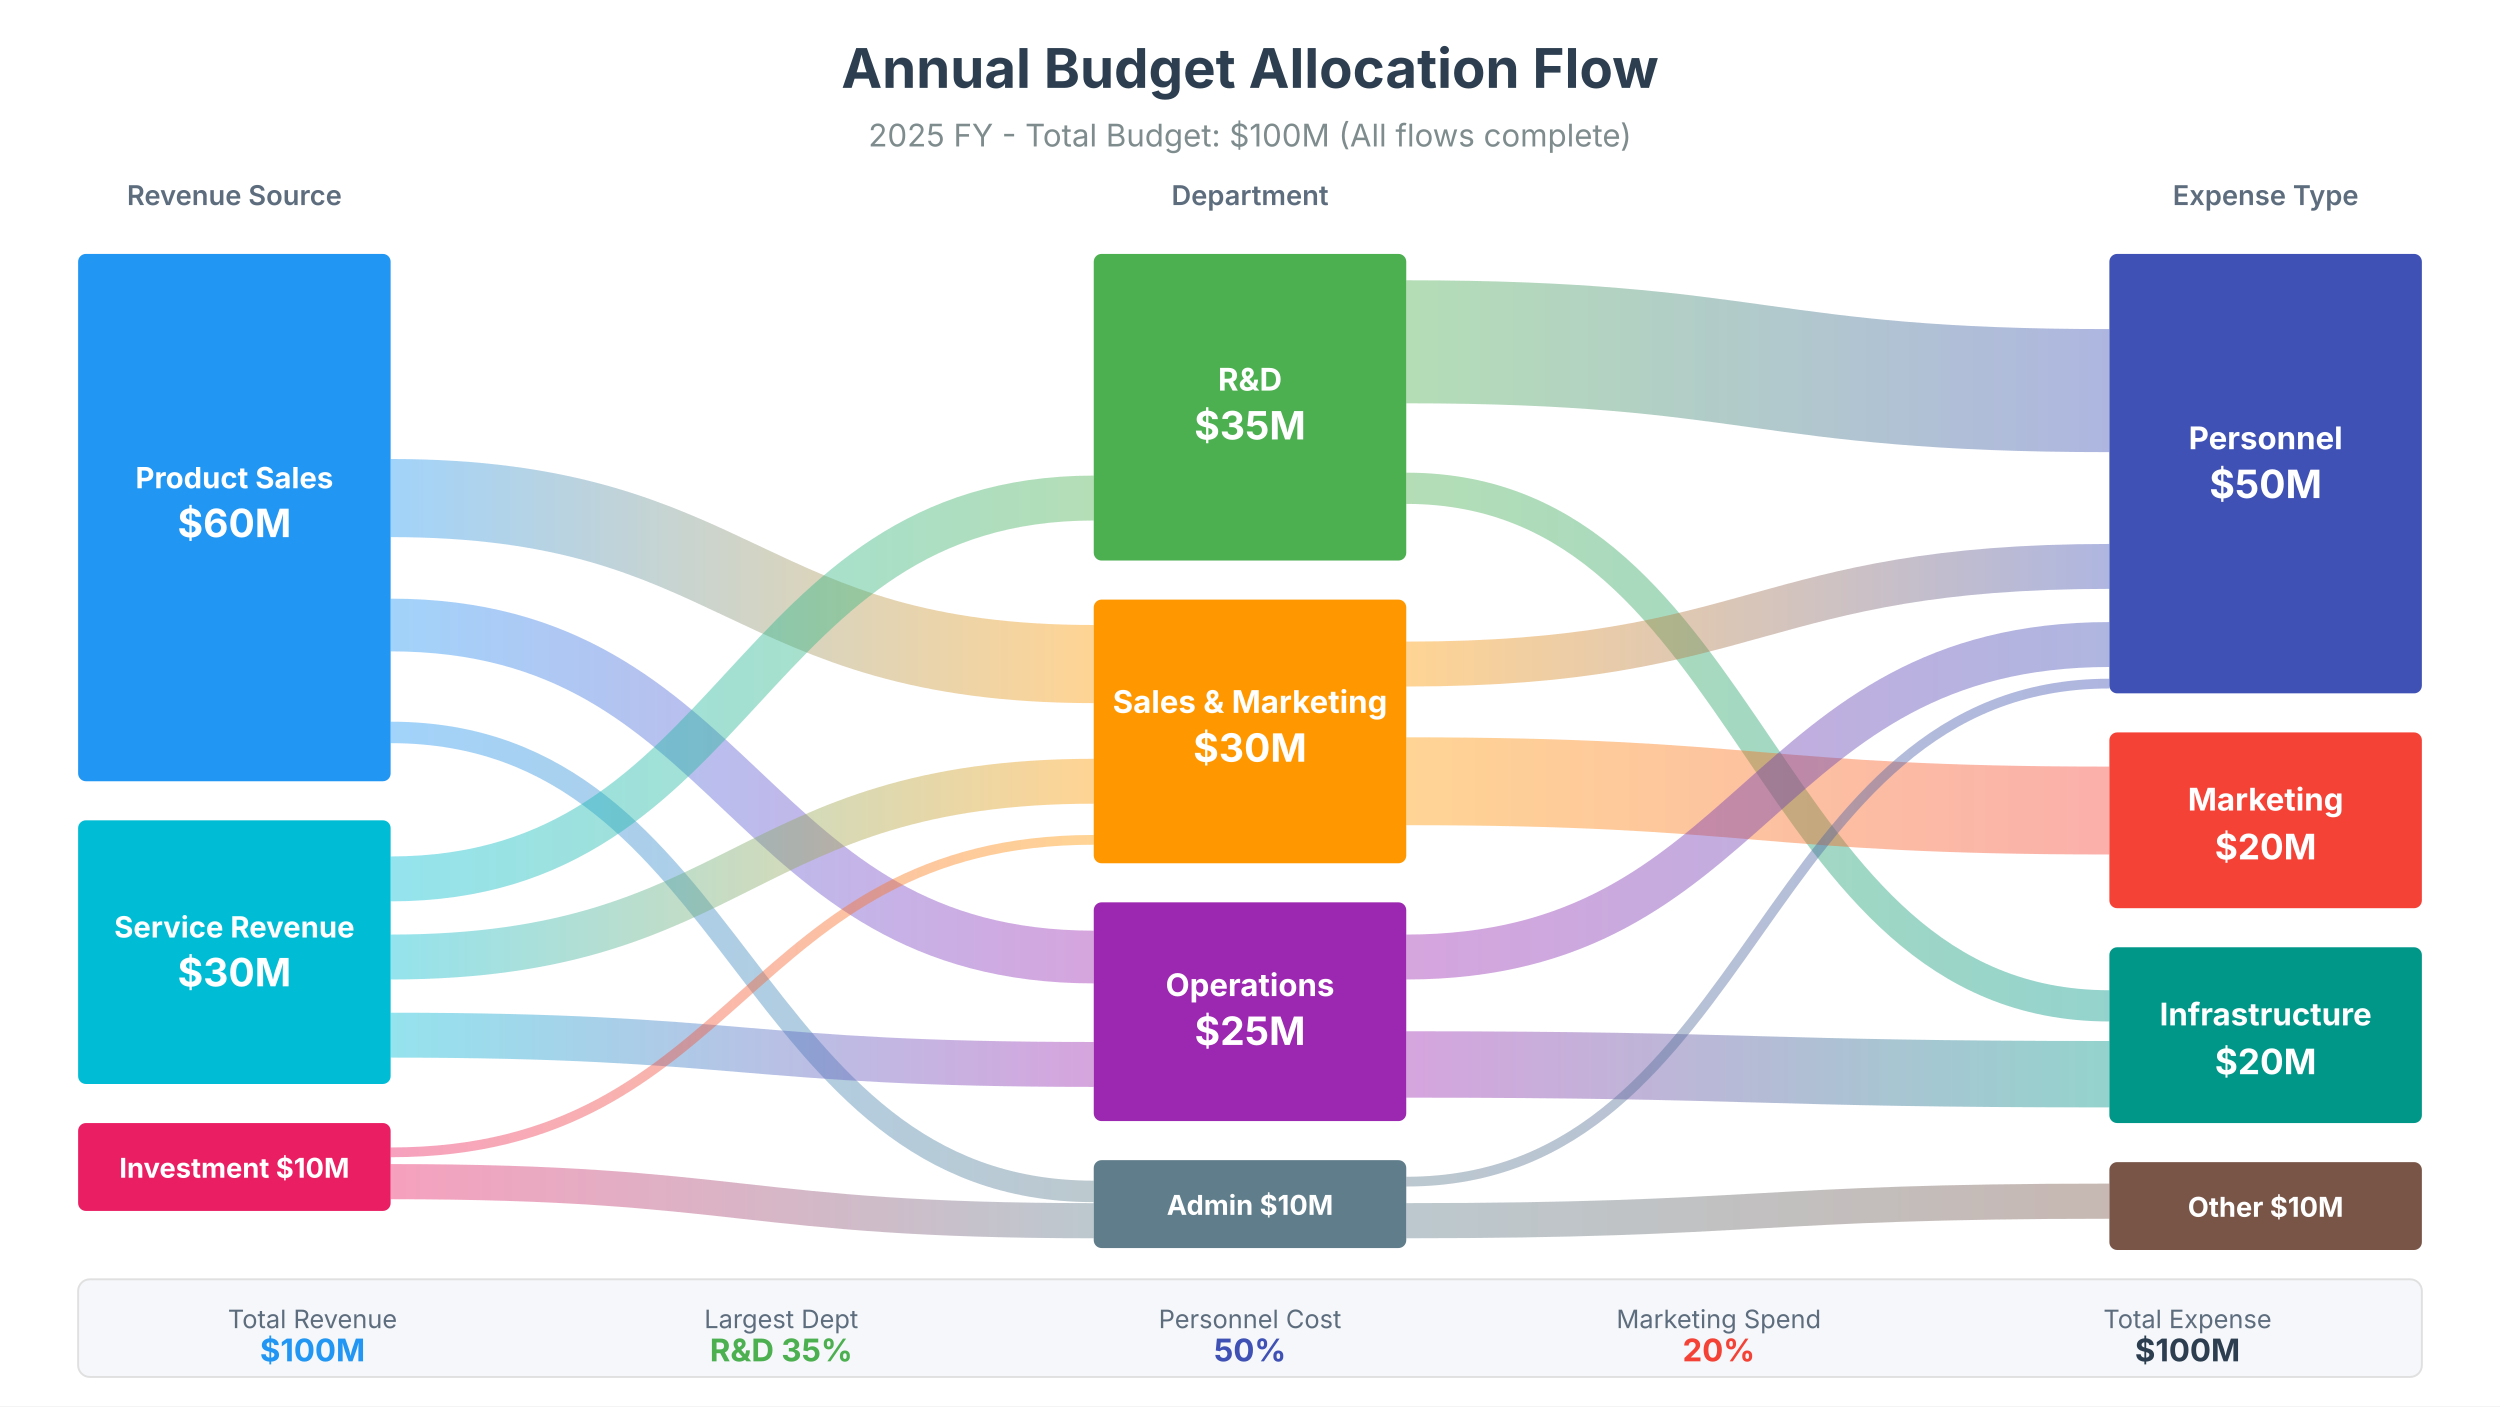
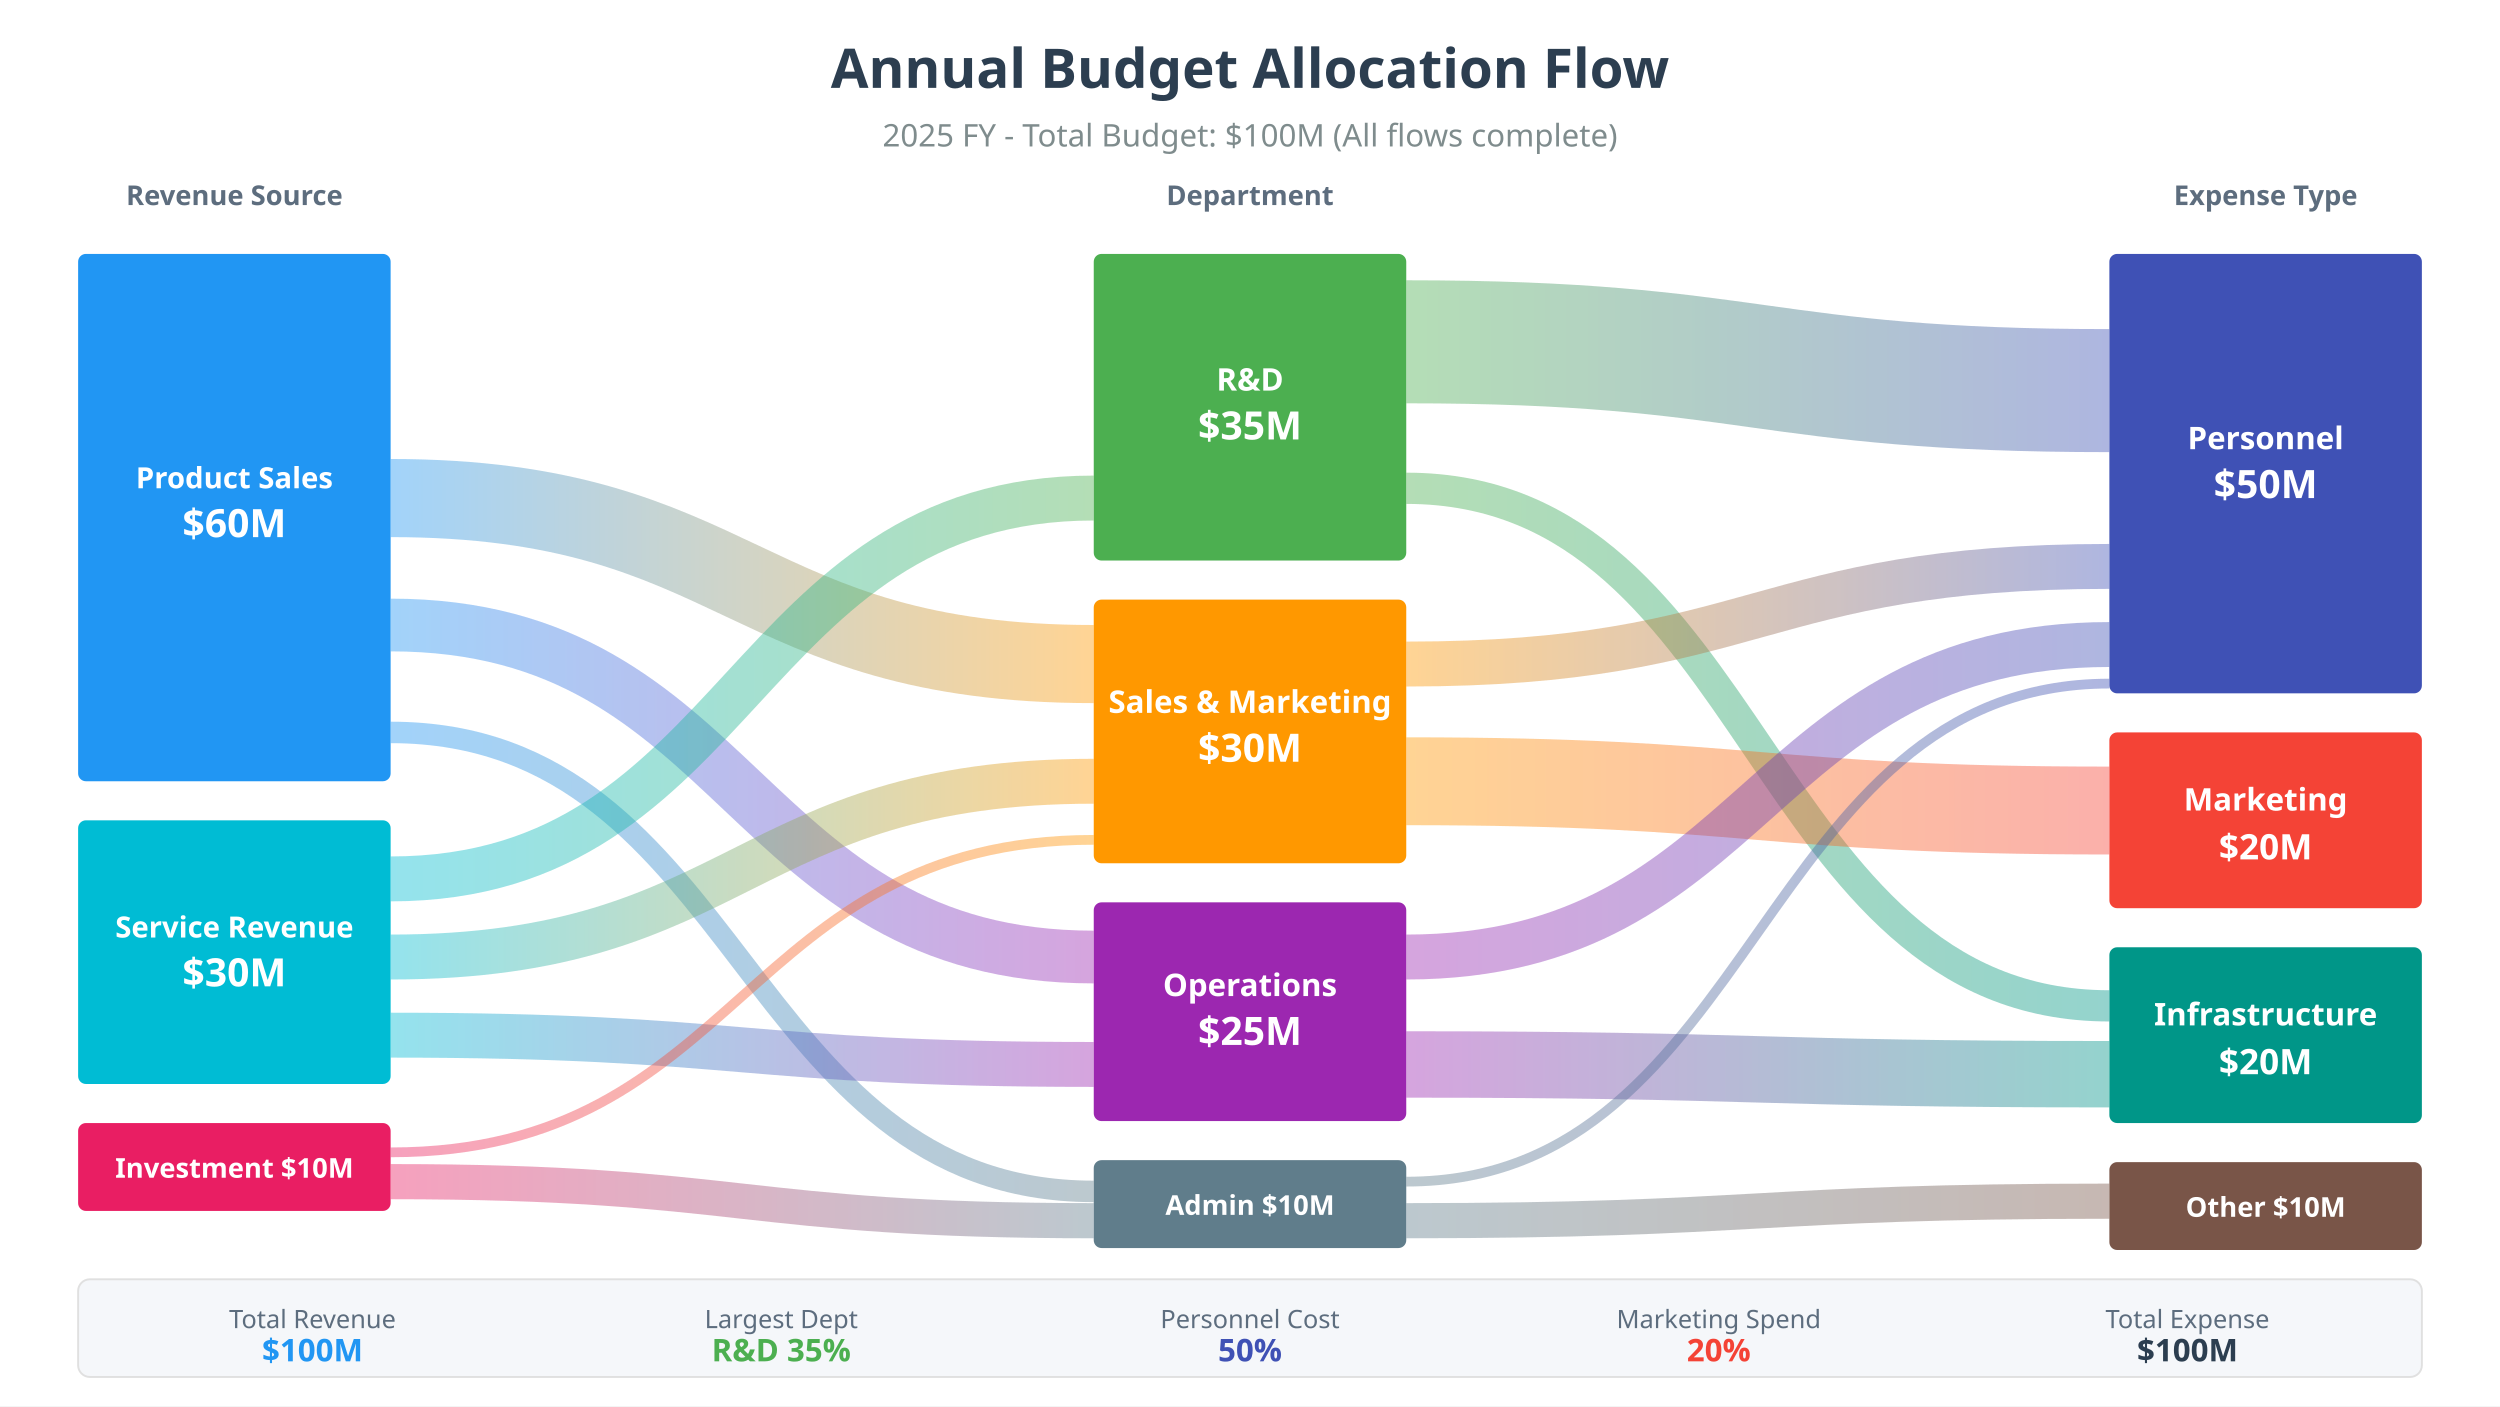
<svg xmlns="http://www.w3.org/2000/svg" viewBox="0 0 1280 720" width="1280" height="720">
  <defs>
    <linearGradient id="flowA1" x1="0%" y1="0%" x2="100%" y2="0%">
      <stop offset="0%" style="stop-color:#2196F3;stop-opacity:0.7" />
      <stop offset="100%" style="stop-color:#4CAF50;stop-opacity:0.7" />
    </linearGradient>
    <linearGradient id="flowA2" x1="0%" y1="0%" x2="100%" y2="0%">
      <stop offset="0%" style="stop-color:#2196F3;stop-opacity:0.7" />
      <stop offset="100%" style="stop-color:#FF9800;stop-opacity:0.7" />
    </linearGradient>
    <linearGradient id="flowA3" x1="0%" y1="0%" x2="100%" y2="0%">
      <stop offset="0%" style="stop-color:#2196F3;stop-opacity:0.7" />
      <stop offset="100%" style="stop-color:#9C27B0;stop-opacity:0.7" />
    </linearGradient>
    <linearGradient id="flowA4" x1="0%" y1="0%" x2="100%" y2="0%">
      <stop offset="0%" style="stop-color:#2196F3;stop-opacity:0.7" />
      <stop offset="100%" style="stop-color:#607D8B;stop-opacity:0.7" />
    </linearGradient>
    <linearGradient id="flowB1" x1="0%" y1="0%" x2="100%" y2="0%">
      <stop offset="0%" style="stop-color:#00BCD4;stop-opacity:0.7" />
      <stop offset="100%" style="stop-color:#4CAF50;stop-opacity:0.7" />
    </linearGradient>
    <linearGradient id="flowB2" x1="0%" y1="0%" x2="100%" y2="0%">
      <stop offset="0%" style="stop-color:#00BCD4;stop-opacity:0.7" />
      <stop offset="100%" style="stop-color:#FF9800;stop-opacity:0.7" />
    </linearGradient>
    <linearGradient id="flowB3" x1="0%" y1="0%" x2="100%" y2="0%">
      <stop offset="0%" style="stop-color:#00BCD4;stop-opacity:0.7" />
      <stop offset="100%" style="stop-color:#9C27B0;stop-opacity:0.7" />
    </linearGradient>
    <linearGradient id="flowC1" x1="0%" y1="0%" x2="100%" y2="0%">
      <stop offset="0%" style="stop-color:#E91E63;stop-opacity:0.7" />
      <stop offset="100%" style="stop-color:#FF9800;stop-opacity:0.7" />
    </linearGradient>
    <linearGradient id="flowC2" x1="0%" y1="0%" x2="100%" y2="0%">
      <stop offset="0%" style="stop-color:#E91E63;stop-opacity:0.7" />
      <stop offset="100%" style="stop-color:#607D8B;stop-opacity:0.7" />
    </linearGradient>
    <linearGradient id="flowD1" x1="0%" y1="0%" x2="100%" y2="0%">
      <stop offset="0%" style="stop-color:#4CAF50;stop-opacity:0.7" />
      <stop offset="100%" style="stop-color:#3F51B5;stop-opacity:0.7" />
    </linearGradient>
    <linearGradient id="flowD2" x1="0%" y1="0%" x2="100%" y2="0%">
      <stop offset="0%" style="stop-color:#4CAF50;stop-opacity:0.7" />
      <stop offset="100%" style="stop-color:#009688;stop-opacity:0.7" />
    </linearGradient>
    <linearGradient id="flowE1" x1="0%" y1="0%" x2="100%" y2="0%">
      <stop offset="0%" style="stop-color:#FF9800;stop-opacity:0.7" />
      <stop offset="100%" style="stop-color:#3F51B5;stop-opacity:0.7" />
    </linearGradient>
    <linearGradient id="flowE2" x1="0%" y1="0%" x2="100%" y2="0%">
      <stop offset="0%" style="stop-color:#FF9800;stop-opacity:0.7" />
      <stop offset="100%" style="stop-color:#F44336;stop-opacity:0.7" />
    </linearGradient>
    <linearGradient id="flowF1" x1="0%" y1="0%" x2="100%" y2="0%">
      <stop offset="0%" style="stop-color:#9C27B0;stop-opacity:0.7" />
      <stop offset="100%" style="stop-color:#3F51B5;stop-opacity:0.7" />
    </linearGradient>
    <linearGradient id="flowF2" x1="0%" y1="0%" x2="100%" y2="0%">
      <stop offset="0%" style="stop-color:#9C27B0;stop-opacity:0.7" />
      <stop offset="100%" style="stop-color:#009688;stop-opacity:0.7" />
    </linearGradient>
    <linearGradient id="flowG1" x1="0%" y1="0%" x2="100%" y2="0%">
      <stop offset="0%" style="stop-color:#607D8B;stop-opacity:0.7" />
      <stop offset="100%" style="stop-color:#3F51B5;stop-opacity:0.7" />
    </linearGradient>
    <linearGradient id="flowG2" x1="0%" y1="0%" x2="100%" y2="0%">
      <stop offset="0%" style="stop-color:#607D8B;stop-opacity:0.7" />
      <stop offset="100%" style="stop-color:#795548;stop-opacity:0.7" />
    </linearGradient>
  </defs>
  <rect width="1280" height="720" fill="#FFFFFF" />
-   <text x="640" y="45" font-family="-apple-system, BlinkMacSystemFont, 'Segoe UI', 'PingFang SC', 'Microsoft YaHei', sans-serif" font-size="28" font-weight="bold" fill="#2C3E50" text-anchor="middle">
+   <text x="640" y="45" font-family="思源黑体, Source Han Sans SC" font-size="28" font-weight="bold" fill="#2C3E50" text-anchor="middle">
    <tspan>Annual Budget Allocation Flow</tspan>
  </text>
-   <text x="640" y="75" font-family="-apple-system, BlinkMacSystemFont, 'Segoe UI', 'PingFang SC', 'Microsoft YaHei', sans-serif" font-size="16" fill="#7F8C8D" text-anchor="middle">
+   <text x="640" y="75" font-family="思源黑体, Source Han Sans SC" font-size="16" fill="#7F8C8D" text-anchor="middle">
    <tspan>2025 FY - Total Budget: $100M (All flows complete)</tspan>
  </text>
-   <text x="120" y="105" font-family="-apple-system, BlinkMacSystemFont, 'Segoe UI', sans-serif" font-size="14" font-weight="600" fill="#5D6D7E" text-anchor="middle">
+   <text x="120" y="105" font-family="思源黑体, Source Han Sans SC" font-size="14" font-weight="600" fill="#5D6D7E" text-anchor="middle">
    <tspan>Revenue Source</tspan>
  </text>
-   <text x="640" y="105" font-family="-apple-system, BlinkMacSystemFont, 'Segoe UI', sans-serif" font-size="14" font-weight="600" fill="#5D6D7E" text-anchor="middle">
+   <text x="640" y="105" font-family="思源黑体, Source Han Sans SC" font-size="14" font-weight="600" fill="#5D6D7E" text-anchor="middle">
    <tspan>Department</tspan>
  </text>
-   <text x="1160" y="105" font-family="-apple-system, BlinkMacSystemFont, 'Segoe UI', sans-serif" font-size="14" font-weight="600" fill="#5D6D7E" text-anchor="middle">
+   <text x="1160" y="105" font-family="思源黑体, Source Han Sans SC" font-size="14" font-weight="600" fill="#5D6D7E" text-anchor="middle">
    <tspan>Expense Type</tspan>
  </text>
  <rect x="40" y="130" width="160" height="270" rx="4" fill="#2196F3" />
-   <text x="120" y="250" font-family="-apple-system, BlinkMacSystemFont, 'Segoe UI', sans-serif" font-size="15" font-weight="bold" fill="#FFFFFF" text-anchor="middle">
+   <text x="120" y="250" font-family="思源黑体, Source Han Sans SC" font-size="15" font-weight="bold" fill="#FFFFFF" text-anchor="middle">
    <tspan>Product Sales</tspan>
  </text>
-   <text x="120" y="275" font-family="-apple-system, BlinkMacSystemFont, 'Segoe UI', sans-serif" font-size="20" font-weight="bold" fill="#FFFFFF" text-anchor="middle">
+   <text x="120" y="275" font-family="思源黑体, Source Han Sans SC" font-size="20" font-weight="bold" fill="#FFFFFF" text-anchor="middle">
    <tspan>$60M</tspan>
  </text>
  <rect x="40" y="420" width="160" height="135" rx="4" fill="#00BCD4" />
-   <text x="120" y="480" font-family="-apple-system, BlinkMacSystemFont, 'Segoe UI', sans-serif" font-size="15" font-weight="bold" fill="#FFFFFF" text-anchor="middle">
+   <text x="120" y="480" font-family="思源黑体, Source Han Sans SC" font-size="15" font-weight="bold" fill="#FFFFFF" text-anchor="middle">
    <tspan>Service Revenue</tspan>
  </text>
-   <text x="120" y="505" font-family="-apple-system, BlinkMacSystemFont, 'Segoe UI', sans-serif" font-size="20" font-weight="bold" fill="#FFFFFF" text-anchor="middle">
+   <text x="120" y="505" font-family="思源黑体, Source Han Sans SC" font-size="20" font-weight="bold" fill="#FFFFFF" text-anchor="middle">
    <tspan>$30M</tspan>
  </text>
  <rect x="40" y="575" width="160" height="45" rx="4" fill="#E91E63" />
-   <text x="120" y="603" font-family="-apple-system, BlinkMacSystemFont, 'Segoe UI', sans-serif" font-size="14" font-weight="bold" fill="#FFFFFF" text-anchor="middle">
+   <text x="120" y="603" font-family="思源黑体, Source Han Sans SC" font-size="14" font-weight="bold" fill="#FFFFFF" text-anchor="middle">
    <tspan>Investment $10M</tspan>
  </text>
  <rect x="560" y="130" width="160" height="157" rx="4" fill="#4CAF50" />
-   <text x="640" y="200" font-family="-apple-system, BlinkMacSystemFont, 'Segoe UI', sans-serif" font-size="16" font-weight="bold" fill="#FFFFFF" text-anchor="middle">
+   <text x="640" y="200" font-family="思源黑体, Source Han Sans SC" font-size="16" font-weight="bold" fill="#FFFFFF" text-anchor="middle">
    <tspan>R&amp;D</tspan>
  </text>
-   <text x="640" y="225" font-family="-apple-system, BlinkMacSystemFont, 'Segoe UI', sans-serif" font-size="20" font-weight="bold" fill="#FFFFFF" text-anchor="middle">
+   <text x="640" y="225" font-family="思源黑体, Source Han Sans SC" font-size="20" font-weight="bold" fill="#FFFFFF" text-anchor="middle">
    <tspan>$35M</tspan>
  </text>
  <rect x="560" y="307" width="160" height="135" rx="4" fill="#FF9800" />
-   <text x="640" y="365" font-family="-apple-system, BlinkMacSystemFont, 'Segoe UI', sans-serif" font-size="16" font-weight="bold" fill="#FFFFFF" text-anchor="middle">
+   <text x="640" y="365" font-family="思源黑体, Source Han Sans SC" font-size="16" font-weight="bold" fill="#FFFFFF" text-anchor="middle">
    <tspan>Sales &amp; Marketing</tspan>
  </text>
-   <text x="640" y="390" font-family="-apple-system, BlinkMacSystemFont, 'Segoe UI', sans-serif" font-size="20" font-weight="bold" fill="#FFFFFF" text-anchor="middle">
+   <text x="640" y="390" font-family="思源黑体, Source Han Sans SC" font-size="20" font-weight="bold" fill="#FFFFFF" text-anchor="middle">
    <tspan>$30M</tspan>
  </text>
  <rect x="560" y="462" width="160" height="112" rx="4" fill="#9C27B0" />
-   <text x="640" y="510" font-family="-apple-system, BlinkMacSystemFont, 'Segoe UI', sans-serif" font-size="16" font-weight="bold" fill="#FFFFFF" text-anchor="middle">
+   <text x="640" y="510" font-family="思源黑体, Source Han Sans SC" font-size="16" font-weight="bold" fill="#FFFFFF" text-anchor="middle">
    <tspan>Operations</tspan>
  </text>
-   <text x="640" y="535" font-family="-apple-system, BlinkMacSystemFont, 'Segoe UI', sans-serif" font-size="20" font-weight="bold" fill="#FFFFFF" text-anchor="middle">
+   <text x="640" y="535" font-family="思源黑体, Source Han Sans SC" font-size="20" font-weight="bold" fill="#FFFFFF" text-anchor="middle">
    <tspan>$25M</tspan>
  </text>
  <rect x="560" y="594" width="160" height="45" rx="4" fill="#607D8B" />
-   <text x="640" y="622" font-family="-apple-system, BlinkMacSystemFont, 'Segoe UI', sans-serif" font-size="14" font-weight="bold" fill="#FFFFFF" text-anchor="middle">
+   <text x="640" y="622" font-family="思源黑体, Source Han Sans SC" font-size="14" font-weight="bold" fill="#FFFFFF" text-anchor="middle">
    <tspan>Admin $10M</tspan>
  </text>
  <rect x="1080" y="130" width="160" height="225" rx="4" fill="#3F51B5" />
-   <text x="1160" y="230" font-family="-apple-system, BlinkMacSystemFont, 'Segoe UI', sans-serif" font-size="16" font-weight="bold" fill="#FFFFFF" text-anchor="middle">
+   <text x="1160" y="230" font-family="思源黑体, Source Han Sans SC" font-size="16" font-weight="bold" fill="#FFFFFF" text-anchor="middle">
    <tspan>Personnel</tspan>
  </text>
-   <text x="1160" y="255" font-family="-apple-system, BlinkMacSystemFont, 'Segoe UI', sans-serif" font-size="20" font-weight="bold" fill="#FFFFFF" text-anchor="middle">
+   <text x="1160" y="255" font-family="思源黑体, Source Han Sans SC" font-size="20" font-weight="bold" fill="#FFFFFF" text-anchor="middle">
    <tspan>$50M</tspan>
  </text>
  <rect x="1080" y="375" width="160" height="90" rx="4" fill="#F44336" />
-   <text x="1160" y="415" font-family="-apple-system, BlinkMacSystemFont, 'Segoe UI', sans-serif" font-size="16" font-weight="bold" fill="#FFFFFF" text-anchor="middle">
+   <text x="1160" y="415" font-family="思源黑体, Source Han Sans SC" font-size="16" font-weight="bold" fill="#FFFFFF" text-anchor="middle">
    <tspan>Marketing</tspan>
  </text>
-   <text x="1160" y="440" font-family="-apple-system, BlinkMacSystemFont, 'Segoe UI', sans-serif" font-size="18" font-weight="bold" fill="#FFFFFF" text-anchor="middle">
+   <text x="1160" y="440" font-family="思源黑体, Source Han Sans SC" font-size="18" font-weight="bold" fill="#FFFFFF" text-anchor="middle">
    <tspan>$20M</tspan>
  </text>
  <rect x="1080" y="485" width="160" height="90" rx="4" fill="#009688" />
-   <text x="1160" y="525" font-family="-apple-system, BlinkMacSystemFont, 'Segoe UI', sans-serif" font-size="16" font-weight="bold" fill="#FFFFFF" text-anchor="middle">
+   <text x="1160" y="525" font-family="思源黑体, Source Han Sans SC" font-size="16" font-weight="bold" fill="#FFFFFF" text-anchor="middle">
    <tspan>Infrastructure</tspan>
  </text>
-   <text x="1160" y="550" font-family="-apple-system, BlinkMacSystemFont, 'Segoe UI', sans-serif" font-size="18" font-weight="bold" fill="#FFFFFF" text-anchor="middle">
+   <text x="1160" y="550" font-family="思源黑体, Source Han Sans SC" font-size="18" font-weight="bold" fill="#FFFFFF" text-anchor="middle">
    <tspan>$20M</tspan>
  </text>
  <rect x="1080" y="595" width="160" height="45" rx="4" fill="#795548" />
-   <text x="1160" y="623" font-family="-apple-system, BlinkMacSystemFont, 'Segoe UI', sans-serif" font-size="14" font-weight="bold" fill="#FFFFFF" text-anchor="middle">
+   <text x="1160" y="623" font-family="思源黑体, Source Han Sans SC" font-size="14" font-weight="bold" fill="#FFFFFF" text-anchor="middle">
    <tspan>Other $10M</tspan>
  </text>
  <path d="M 200,175 C 380,175 380,175 560,175" fill="none" stroke="url(#flowA1)" stroke-width="56" opacity="0.6" />
  <path d="M 200,255 C 380,255 380,340 560,340" fill="none" stroke="url(#flowA2)" stroke-width="40" opacity="0.6" />
  <path d="M 200,320 C 380,320 380,490 560,490" fill="none" stroke="url(#flowA3)" stroke-width="27" opacity="0.6" />
  <path d="M 200,375 C 380,375 380,610 560,610" fill="none" stroke="url(#flowA4)" stroke-width="11" opacity="0.6" />
  <path d="M 200,450 C 380,450 380,255 560,255" fill="none" stroke="url(#flowB1)" stroke-width="23" opacity="0.6" />
  <path d="M 200,490 C 380,490 380,400 560,400" fill="none" stroke="url(#flowB2)" stroke-width="23" opacity="0.6" />
  <path d="M 200,530 C 380,530 380,545 560,545" fill="none" stroke="url(#flowB3)" stroke-width="23" opacity="0.6" />
  <path d="M 200,590 C 380,590 380,430 560,430" fill="none" stroke="url(#flowC1)" stroke-width="5" opacity="0.6" />
  <path d="M 200,605 C 380,605 380,625 560,625" fill="none" stroke="url(#flowC2)" stroke-width="18" opacity="0.6" />
  <path d="M 720,175 C 900,175 900,200 1080,200" fill="none" stroke="url(#flowD1)" stroke-width="63" opacity="0.6" />
  <path d="M 720,250 C 900,250 900,515 1080,515" fill="none" stroke="url(#flowD2)" stroke-width="16" opacity="0.6" />
  <path d="M 720,340 C 900,340 900,290 1080,290" fill="none" stroke="url(#flowE1)" stroke-width="23" opacity="0.6" />
  <path d="M 720,400 C 900,400 900,415 1080,415" fill="none" stroke="url(#flowE2)" stroke-width="45" opacity="0.6" />
  <path d="M 720,490 C 900,490 900,330 1080,330" fill="none" stroke="url(#flowF1)" stroke-width="23" opacity="0.6" />
  <path d="M 720,545 C 900,545 900,550 1080,550" fill="none" stroke="url(#flowF2)" stroke-width="34" opacity="0.6" />
  <path d="M 720,605 C 900,605 900,350 1080,350" fill="none" stroke="url(#flowG1)" stroke-width="5" opacity="0.6" />
  <path d="M 720,625 C 900,625 900,615 1080,615" fill="none" stroke="url(#flowG2)" stroke-width="18" opacity="0.6" />
  <g id="stats">
    <rect x="40" y="655" width="1200" height="50" rx="6" fill="#F5F7FA" stroke="#E0E0E0" stroke-width="1" />
-     <text x="160" y="680" font-family="-apple-system, BlinkMacSystemFont, 'Segoe UI', sans-serif" font-size="13" fill="#5D6D7E" text-anchor="middle">
+     <text x="160" y="680" font-family="思源黑体, Source Han Sans SC" font-size="13" fill="#5D6D7E" text-anchor="middle">
      <tspan>Total Revenue</tspan>
    </text>
-     <text x="160" y="697" font-family="-apple-system, BlinkMacSystemFont, 'Segoe UI', sans-serif" font-size="16" font-weight="bold" fill="#2196F3" text-anchor="middle">
+     <text x="160" y="697" font-family="思源黑体, Source Han Sans SC" font-size="16" font-weight="bold" fill="#2196F3" text-anchor="middle">
      <tspan>$100M</tspan>
    </text>
-     <text x="400" y="680" font-family="-apple-system, BlinkMacSystemFont, 'Segoe UI', sans-serif" font-size="13" fill="#5D6D7E" text-anchor="middle">
+     <text x="400" y="680" font-family="思源黑体, Source Han Sans SC" font-size="13" fill="#5D6D7E" text-anchor="middle">
      <tspan>Largest Dept</tspan>
    </text>
-     <text x="400" y="697" font-family="-apple-system, BlinkMacSystemFont, 'Segoe UI', sans-serif" font-size="16" font-weight="bold" fill="#4CAF50" text-anchor="middle">
+     <text x="400" y="697" font-family="思源黑体, Source Han Sans SC" font-size="16" font-weight="bold" fill="#4CAF50" text-anchor="middle">
      <tspan>R&amp;D 35%</tspan>
    </text>
-     <text x="640" y="680" font-family="-apple-system, BlinkMacSystemFont, 'Segoe UI', sans-serif" font-size="13" fill="#5D6D7E" text-anchor="middle">
+     <text x="640" y="680" font-family="思源黑体, Source Han Sans SC" font-size="13" fill="#5D6D7E" text-anchor="middle">
      <tspan>Personnel Cost</tspan>
    </text>
-     <text x="640" y="697" font-family="-apple-system, BlinkMacSystemFont, 'Segoe UI', sans-serif" font-size="16" font-weight="bold" fill="#3F51B5" text-anchor="middle">
+     <text x="640" y="697" font-family="思源黑体, Source Han Sans SC" font-size="16" font-weight="bold" fill="#3F51B5" text-anchor="middle">
      <tspan>50%</tspan>
    </text>
-     <text x="880" y="680" font-family="-apple-system, BlinkMacSystemFont, 'Segoe UI', sans-serif" font-size="13" fill="#5D6D7E" text-anchor="middle">
+     <text x="880" y="680" font-family="思源黑体, Source Han Sans SC" font-size="13" fill="#5D6D7E" text-anchor="middle">
      <tspan>Marketing Spend</tspan>
    </text>
-     <text x="880" y="697" font-family="-apple-system, BlinkMacSystemFont, 'Segoe UI', sans-serif" font-size="16" font-weight="bold" fill="#F44336" text-anchor="middle">
+     <text x="880" y="697" font-family="思源黑体, Source Han Sans SC" font-size="16" font-weight="bold" fill="#F44336" text-anchor="middle">
      <tspan>20%</tspan>
    </text>
-     <text x="1120" y="680" font-family="-apple-system, BlinkMacSystemFont, 'Segoe UI', sans-serif" font-size="13" fill="#5D6D7E" text-anchor="middle">
+     <text x="1120" y="680" font-family="思源黑体, Source Han Sans SC" font-size="13" fill="#5D6D7E" text-anchor="middle">
      <tspan>Total Expense</tspan>
    </text>
-     <text x="1120" y="697" font-family="-apple-system, BlinkMacSystemFont, 'Segoe UI', sans-serif" font-size="16" font-weight="bold" fill="#2C3E50" text-anchor="middle">
+     <text x="1120" y="697" font-family="思源黑体, Source Han Sans SC" font-size="16" font-weight="bold" fill="#2C3E50" text-anchor="middle">
      <tspan>$100M</tspan>
    </text>
  </g>
</svg>
